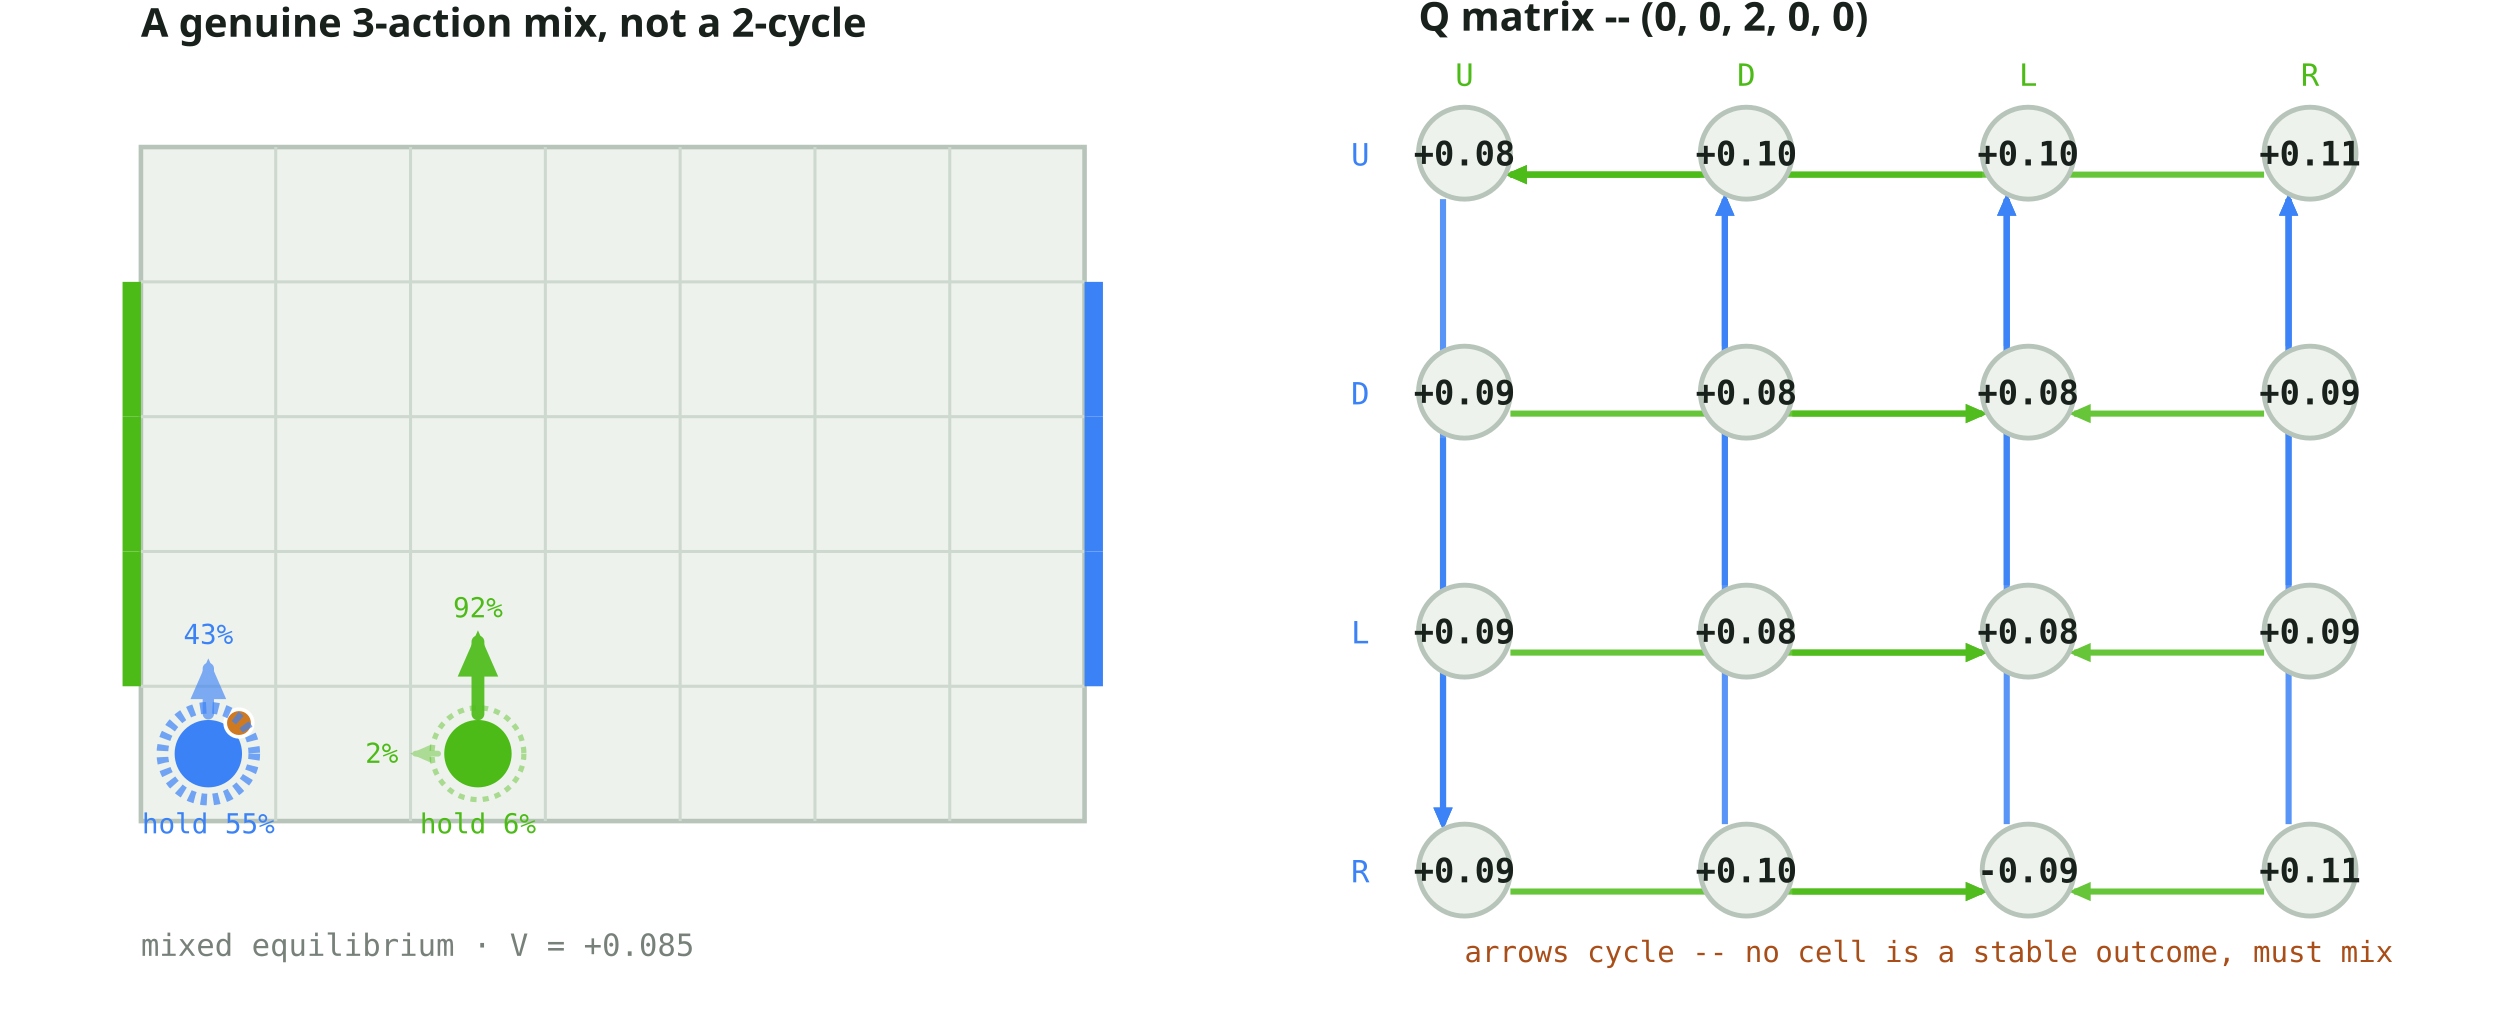
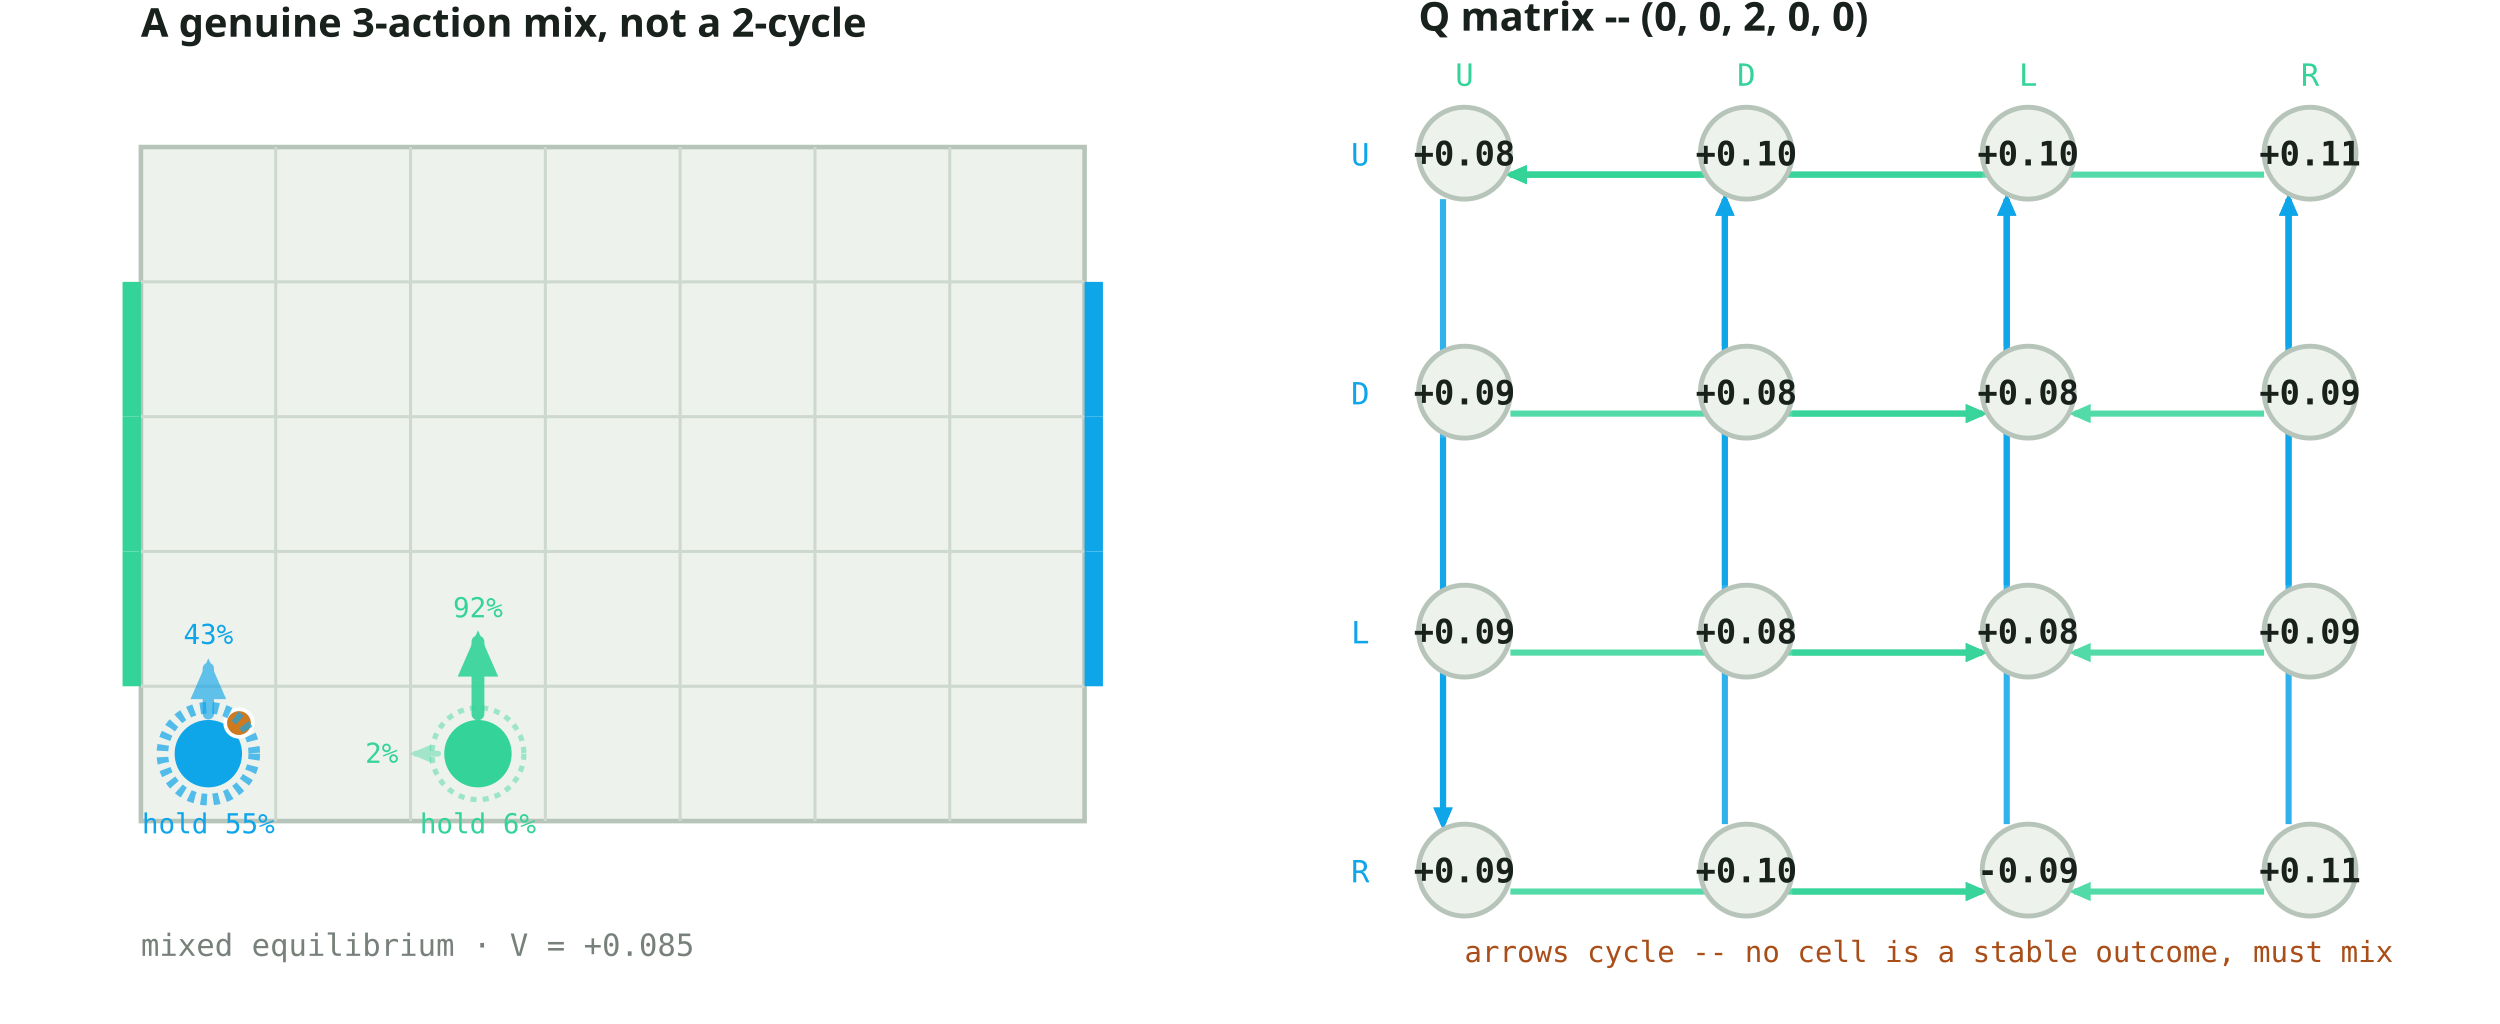
<svg xmlns="http://www.w3.org/2000/svg" viewBox="0 0 816 334" role="img" aria-label="panel">
  <g transform="translate(16.0 18.0)">
    <clipPath id="pnl0">
      <rect x="-16.0" y="-16.0" width="400.0" height="330.0" />
    </clipPath>
    <g clip-path="url(#pnl0)">
      <defs>
        <marker id="ah-2f6bb0" viewBox="0 0 8 8" refX="6" refY="4" markerWidth="3.6" markerHeight="3.6" orient="auto">
-           <path d="M0 0.5 L8 4 L0 7.5 z" fill="var(--p0, #3B82F6)" />
+           <path d="M0 0.5 L8 4 L0 7.5 z" fill="var(--p0, #0EA5E9)" />
        </marker>
        <marker id="ah-2f8a52" viewBox="0 0 8 8" refX="6" refY="4" markerWidth="3.6" markerHeight="3.6" orient="auto">
-           <path d="M0 0.5 L8 4 L0 7.5 z" fill="var(--p1, #4CBB17)" />
+           <path d="M0 0.5 L8 4 L0 7.5 z" fill="var(--p1, #34D399)" />
        </marker>
      </defs>
      <rect x="30" y="30" width="308" height="220" fill="var(--tint, #eef2ec)" stroke="var(--rule-strong, #b7c4b9)" stroke-width="1.5" />
      <line x1="74" y1="30" x2="74" y2="250" stroke="var(--rule, #cdd8ce)" stroke-width="1" />
      <line x1="118" y1="30" x2="118" y2="250" stroke="var(--rule, #cdd8ce)" stroke-width="1" />
      <line x1="162" y1="30" x2="162" y2="250" stroke="var(--rule, #cdd8ce)" stroke-width="1" />
      <line x1="206" y1="30" x2="206" y2="250" stroke="var(--rule, #cdd8ce)" stroke-width="1" />
      <line x1="250" y1="30" x2="250" y2="250" stroke="var(--rule, #cdd8ce)" stroke-width="1" />
      <line x1="294" y1="30" x2="294" y2="250" stroke="var(--rule, #cdd8ce)" stroke-width="1" />
      <line x1="30" y1="74" x2="338" y2="74" stroke="var(--rule, #cdd8ce)" stroke-width="1" />
      <line x1="30" y1="118" x2="338" y2="118" stroke="var(--rule, #cdd8ce)" stroke-width="1" />
      <line x1="30" y1="162" x2="338" y2="162" stroke="var(--rule, #cdd8ce)" stroke-width="1" />
      <line x1="30" y1="206" x2="338" y2="206" stroke="var(--rule, #cdd8ce)" stroke-width="1" />
-       <rect x="24" y="162" width="6" height="44" fill="var(--p1, #4CBB17)" />
-       <rect x="338" y="162" width="6" height="44" fill="var(--p0, #3B82F6)" />
-       <rect x="24" y="118" width="6" height="44" fill="var(--p1, #4CBB17)" />
-       <rect x="338" y="118" width="6" height="44" fill="var(--p0, #3B82F6)" />
-       <rect x="24" y="74" width="6" height="44" fill="var(--p1, #4CBB17)" />
-       <rect x="338" y="74" width="6" height="44" fill="var(--p0, #3B82F6)" />
-       <circle cx="52.0" cy="228.0" r="11" fill="var(--p0, #3B82F6)" />
-       <circle cx="140.0" cy="228.0" r="11" fill="var(--p1, #4CBB17)" />
+       <rect x="24" y="162" width="6" height="44" fill="var(--p1, #34D399)" />
+       <rect x="338" y="162" width="6" height="44" fill="var(--p0, #0EA5E9)" />
+       <rect x="24" y="118" width="6" height="44" fill="var(--p1, #34D399)" />
+       <rect x="338" y="118" width="6" height="44" fill="var(--p0, #0EA5E9)" />
+       <rect x="24" y="74" width="6" height="44" fill="var(--p1, #34D399)" />
+       <rect x="338" y="74" width="6" height="44" fill="var(--p0, #0EA5E9)" />
+       <circle cx="52.0" cy="228.0" r="11" fill="var(--p0, #0EA5E9)" />
+       <circle cx="140.0" cy="228.0" r="11" fill="var(--p1, #34D399)" />
      <circle cx="62.0" cy="218.0" r="4.5" fill="var(--ball, #cf7a20)" stroke="var(--paper, #ffffff)" stroke-width="1.2" />
-       <circle cx="52.0" cy="228.0" r="15" fill="none" stroke="var(--p0, #3B82F6)" stroke-width="3.8" stroke-dasharray="2 2" opacity="0.70" />
-       <text x="52.0" y="254.0" text-anchor="middle" font-family="ui-monospace,monospace" font-size="9" fill="var(--p0, #3B82F6)">hold 55%</text>
-       <line x1="52.0" y1="215.0" x2="52.0" y2="200.2" stroke="var(--p0, #3B82F6)" stroke-width="3.7" stroke-linecap="round" opacity="0.64" marker-end="url(#ah-2f6bb0)" />
-       <text x="52.0" y="192.2" text-anchor="middle" font-family="ui-monospace,monospace" font-size="9" fill="var(--p0, #3B82F6)">43%</text>
-       <circle cx="140.0" cy="228.0" r="15" fill="none" stroke="var(--p1, #4CBB17)" stroke-width="1.7" stroke-dasharray="2 2" opacity="0.43" />
-       <text x="140.0" y="254.0" text-anchor="middle" font-family="ui-monospace,monospace" font-size="9" fill="var(--p1, #4CBB17)">hold 6%</text>
-       <line x1="140.0" y1="215.0" x2="140.0" y2="191.5" stroke="var(--p1, #4CBB17)" stroke-width="4.2" stroke-linecap="round" opacity="0.91" marker-end="url(#ah-2f8a52)" />
-       <text x="140.0" y="183.5" text-anchor="middle" font-family="ui-monospace,monospace" font-size="9" fill="var(--p1, #4CBB17)">92%</text>
-       <line x1="127.0" y1="228.0" x2="119.6" y2="228.0" stroke="var(--p1, #4CBB17)" stroke-width="1.9" stroke-linecap="round" opacity="0.41" marker-end="url(#ah-2f8a52)" />
-       <text x="108.6" y="231.0" text-anchor="middle" font-family="ui-monospace,monospace" font-size="9" fill="var(--p1, #4CBB17)">2%</text>
+       <circle cx="52.0" cy="228.0" r="15" fill="none" stroke="var(--p0, #0EA5E9)" stroke-width="3.8" stroke-dasharray="2 2" opacity="0.70" />
+       <text x="52.0" y="254.0" text-anchor="middle" font-family="ui-monospace,monospace" font-size="9" fill="var(--p0, #0EA5E9)">hold 55%</text>
+       <line x1="52.0" y1="215.0" x2="52.0" y2="200.2" stroke="var(--p0, #0EA5E9)" stroke-width="3.7" stroke-linecap="round" opacity="0.64" marker-end="url(#ah-2f6bb0)" />
+       <text x="52.0" y="192.2" text-anchor="middle" font-family="ui-monospace,monospace" font-size="9" fill="var(--p0, #0EA5E9)">43%</text>
+       <circle cx="140.0" cy="228.0" r="15" fill="none" stroke="var(--p1, #34D399)" stroke-width="1.7" stroke-dasharray="2 2" opacity="0.43" />
+       <text x="140.0" y="254.0" text-anchor="middle" font-family="ui-monospace,monospace" font-size="9" fill="var(--p1, #34D399)">hold 6%</text>
+       <line x1="140.0" y1="215.0" x2="140.0" y2="191.5" stroke="var(--p1, #34D399)" stroke-width="4.2" stroke-linecap="round" opacity="0.91" marker-end="url(#ah-2f8a52)" />
+       <text x="140.0" y="183.5" text-anchor="middle" font-family="ui-monospace,monospace" font-size="9" fill="var(--p1, #34D399)">92%</text>
+       <line x1="127.0" y1="228.0" x2="119.6" y2="228.0" stroke="var(--p1, #34D399)" stroke-width="1.9" stroke-linecap="round" opacity="0.41" marker-end="url(#ah-2f8a52)" />
+       <text x="108.6" y="231.0" text-anchor="middle" font-family="ui-monospace,monospace" font-size="9" fill="var(--p1, #34D399)">2%</text>
      <text x="30" y="294" font-family="ui-monospace,monospace" font-size="10" fill="var(--ink-faint, #77817a)">mixed equilibrium · V = +0.085</text>
      <text x="30" y="-6" font-family="Barlow Semi Condensed,sans-serif" font-weight="600" font-size="13" fill="var(--ink, #19211c)">A genuine 3-action mix, not a 2-cycle</text>
    </g>
  </g>
  <g transform="translate(432.0 16.0)">
    <clipPath id="pnl1">
      <rect x="-16.0" y="-16.0" width="400.0" height="334.0" />
    </clipPath>
    <g clip-path="url(#pnl1)">
      <text x="31" y="-6" font-family="Barlow Semi Condensed,sans-serif" font-weight="600" font-size="13" fill="var(--ink, #19211c)">Q matrix -- (0, 0, 2, 0, 0)</text>
      <defs>
        <marker id="ah-2f6bb0" viewBox="0 0 8 8" refX="6" refY="4" markerWidth="3.6" markerHeight="3.6" orient="auto">
-           <path d="M0 0.5 L8 4 L0 7.5 z" fill="var(--p0, #3B82F6)" />
+           <path d="M0 0.5 L8 4 L0 7.5 z" fill="var(--p0, #0EA5E9)" />
        </marker>
        <marker id="ah-2f8a52" viewBox="0 0 8 8" refX="6" refY="4" markerWidth="3.6" markerHeight="3.6" orient="auto">
-           <path d="M0 0.5 L8 4 L0 7.5 z" fill="var(--p1, #4CBB17)" />
+           <path d="M0 0.5 L8 4 L0 7.5 z" fill="var(--p1, #34D399)" />
        </marker>
      </defs>
-       <text x="46" y="12" text-anchor="middle" font-family="ui-monospace,monospace" font-size="10" fill="var(--p1, #4CBB17)">U</text>
-       <text x="138" y="12" text-anchor="middle" font-family="ui-monospace,monospace" font-size="10" fill="var(--p1, #4CBB17)">D</text>
-       <text x="230" y="12" text-anchor="middle" font-family="ui-monospace,monospace" font-size="10" fill="var(--p1, #4CBB17)">L</text>
-       <text x="322" y="12" text-anchor="middle" font-family="ui-monospace,monospace" font-size="10" fill="var(--p1, #4CBB17)">R</text>
-       <text x="12" y="38" text-anchor="middle" font-family="ui-monospace,monospace" font-size="10" fill="var(--p0, #3B82F6)">U</text>
-       <text x="12" y="116" text-anchor="middle" font-family="ui-monospace,monospace" font-size="10" fill="var(--p0, #3B82F6)">D</text>
-       <text x="12" y="194" text-anchor="middle" font-family="ui-monospace,monospace" font-size="10" fill="var(--p0, #3B82F6)">L</text>
-       <text x="12" y="272" text-anchor="middle" font-family="ui-monospace,monospace" font-size="10" fill="var(--p0, #3B82F6)">R</text>
-       <line x1="39.0" y1="49.0" x2="39.0" y2="253.0" stroke="var(--p0, #3B82F6)" stroke-width="2" marker-end="url(#ah-2f6bb0)" opacity=".85" />
-       <line x1="39.0" y1="127.0" x2="39.0" y2="253.0" stroke="var(--p0, #3B82F6)" stroke-width="2" marker-end="url(#ah-2f6bb0)" opacity=".85" />
-       <line x1="39.0" y1="205.0" x2="39.0" y2="253.0" stroke="var(--p0, #3B82F6)" stroke-width="2" marker-end="url(#ah-2f6bb0)" opacity=".85" />
-       <line x1="131.0" y1="97.0" x2="131.0" y2="49.0" stroke="var(--p0, #3B82F6)" stroke-width="2" marker-end="url(#ah-2f6bb0)" opacity=".85" />
-       <line x1="131.0" y1="175.0" x2="131.0" y2="49.0" stroke="var(--p0, #3B82F6)" stroke-width="2" marker-end="url(#ah-2f6bb0)" opacity=".85" />
-       <line x1="131.0" y1="253.0" x2="131.0" y2="49.0" stroke="var(--p0, #3B82F6)" stroke-width="2" marker-end="url(#ah-2f6bb0)" opacity=".85" />
-       <line x1="223.0" y1="97.0" x2="223.0" y2="49.0" stroke="var(--p0, #3B82F6)" stroke-width="2" marker-end="url(#ah-2f6bb0)" opacity=".85" />
-       <line x1="223.0" y1="175.0" x2="223.0" y2="49.0" stroke="var(--p0, #3B82F6)" stroke-width="2" marker-end="url(#ah-2f6bb0)" opacity=".85" />
-       <line x1="223.0" y1="253.0" x2="223.0" y2="49.0" stroke="var(--p0, #3B82F6)" stroke-width="2" marker-end="url(#ah-2f6bb0)" opacity=".85" />
-       <line x1="315.0" y1="97.0" x2="315.0" y2="49.0" stroke="var(--p0, #3B82F6)" stroke-width="2" marker-end="url(#ah-2f6bb0)" opacity=".85" />
-       <line x1="315.0" y1="175.0" x2="315.0" y2="49.0" stroke="var(--p0, #3B82F6)" stroke-width="2" marker-end="url(#ah-2f6bb0)" opacity=".85" />
-       <line x1="315.0" y1="253.0" x2="315.0" y2="49.0" stroke="var(--p0, #3B82F6)" stroke-width="2" marker-end="url(#ah-2f6bb0)" opacity=".85" />
-       <line x1="123.0" y1="41.0" x2="61.0" y2="41.0" stroke="var(--p1, #4CBB17)" stroke-width="2" marker-end="url(#ah-2f8a52)" opacity=".85" />
-       <line x1="215.0" y1="41.0" x2="61.0" y2="41.0" stroke="var(--p1, #4CBB17)" stroke-width="2" marker-end="url(#ah-2f8a52)" opacity=".85" />
-       <line x1="307.0" y1="41.0" x2="61.0" y2="41.0" stroke="var(--p1, #4CBB17)" stroke-width="2" marker-end="url(#ah-2f8a52)" opacity=".85" />
-       <line x1="61.0" y1="119.0" x2="215.0" y2="119.0" stroke="var(--p1, #4CBB17)" stroke-width="2" marker-end="url(#ah-2f8a52)" opacity=".85" />
-       <line x1="153.0" y1="119.0" x2="215.0" y2="119.0" stroke="var(--p1, #4CBB17)" stroke-width="2" marker-end="url(#ah-2f8a52)" opacity=".85" />
-       <line x1="307.0" y1="119.0" x2="245.0" y2="119.0" stroke="var(--p1, #4CBB17)" stroke-width="2" marker-end="url(#ah-2f8a52)" opacity=".85" />
-       <line x1="61.0" y1="197.0" x2="215.0" y2="197.0" stroke="var(--p1, #4CBB17)" stroke-width="2" marker-end="url(#ah-2f8a52)" opacity=".85" />
-       <line x1="153.0" y1="197.0" x2="215.0" y2="197.0" stroke="var(--p1, #4CBB17)" stroke-width="2" marker-end="url(#ah-2f8a52)" opacity=".85" />
-       <line x1="307.0" y1="197.0" x2="245.0" y2="197.0" stroke="var(--p1, #4CBB17)" stroke-width="2" marker-end="url(#ah-2f8a52)" opacity=".85" />
-       <line x1="61.0" y1="275.0" x2="215.0" y2="275.0" stroke="var(--p1, #4CBB17)" stroke-width="2" marker-end="url(#ah-2f8a52)" opacity=".85" />
-       <line x1="153.0" y1="275.0" x2="215.0" y2="275.0" stroke="var(--p1, #4CBB17)" stroke-width="2" marker-end="url(#ah-2f8a52)" opacity=".85" />
-       <line x1="307.0" y1="275.0" x2="245.0" y2="275.0" stroke="var(--p1, #4CBB17)" stroke-width="2" marker-end="url(#ah-2f8a52)" opacity=".85" />
+       <text x="46" y="12" text-anchor="middle" font-family="ui-monospace,monospace" font-size="10" fill="var(--p1, #34D399)">U</text>
+       <text x="138" y="12" text-anchor="middle" font-family="ui-monospace,monospace" font-size="10" fill="var(--p1, #34D399)">D</text>
+       <text x="230" y="12" text-anchor="middle" font-family="ui-monospace,monospace" font-size="10" fill="var(--p1, #34D399)">L</text>
+       <text x="322" y="12" text-anchor="middle" font-family="ui-monospace,monospace" font-size="10" fill="var(--p1, #34D399)">R</text>
+       <text x="12" y="38" text-anchor="middle" font-family="ui-monospace,monospace" font-size="10" fill="var(--p0, #0EA5E9)">U</text>
+       <text x="12" y="116" text-anchor="middle" font-family="ui-monospace,monospace" font-size="10" fill="var(--p0, #0EA5E9)">D</text>
+       <text x="12" y="194" text-anchor="middle" font-family="ui-monospace,monospace" font-size="10" fill="var(--p0, #0EA5E9)">L</text>
+       <text x="12" y="272" text-anchor="middle" font-family="ui-monospace,monospace" font-size="10" fill="var(--p0, #0EA5E9)">R</text>
+       <line x1="39.0" y1="49.0" x2="39.0" y2="253.0" stroke="var(--p0, #0EA5E9)" stroke-width="2" marker-end="url(#ah-2f6bb0)" opacity=".85" />
+       <line x1="39.0" y1="127.0" x2="39.0" y2="253.0" stroke="var(--p0, #0EA5E9)" stroke-width="2" marker-end="url(#ah-2f6bb0)" opacity=".85" />
+       <line x1="39.0" y1="205.0" x2="39.0" y2="253.0" stroke="var(--p0, #0EA5E9)" stroke-width="2" marker-end="url(#ah-2f6bb0)" opacity=".85" />
+       <line x1="131.0" y1="97.0" x2="131.0" y2="49.0" stroke="var(--p0, #0EA5E9)" stroke-width="2" marker-end="url(#ah-2f6bb0)" opacity=".85" />
+       <line x1="131.0" y1="175.0" x2="131.0" y2="49.0" stroke="var(--p0, #0EA5E9)" stroke-width="2" marker-end="url(#ah-2f6bb0)" opacity=".85" />
+       <line x1="131.0" y1="253.0" x2="131.0" y2="49.0" stroke="var(--p0, #0EA5E9)" stroke-width="2" marker-end="url(#ah-2f6bb0)" opacity=".85" />
+       <line x1="223.0" y1="97.0" x2="223.0" y2="49.0" stroke="var(--p0, #0EA5E9)" stroke-width="2" marker-end="url(#ah-2f6bb0)" opacity=".85" />
+       <line x1="223.0" y1="175.0" x2="223.0" y2="49.0" stroke="var(--p0, #0EA5E9)" stroke-width="2" marker-end="url(#ah-2f6bb0)" opacity=".85" />
+       <line x1="223.0" y1="253.0" x2="223.0" y2="49.0" stroke="var(--p0, #0EA5E9)" stroke-width="2" marker-end="url(#ah-2f6bb0)" opacity=".85" />
+       <line x1="315.0" y1="97.0" x2="315.0" y2="49.0" stroke="var(--p0, #0EA5E9)" stroke-width="2" marker-end="url(#ah-2f6bb0)" opacity=".85" />
+       <line x1="315.0" y1="175.0" x2="315.0" y2="49.0" stroke="var(--p0, #0EA5E9)" stroke-width="2" marker-end="url(#ah-2f6bb0)" opacity=".85" />
+       <line x1="315.0" y1="253.0" x2="315.0" y2="49.0" stroke="var(--p0, #0EA5E9)" stroke-width="2" marker-end="url(#ah-2f6bb0)" opacity=".85" />
+       <line x1="123.0" y1="41.0" x2="61.0" y2="41.0" stroke="var(--p1, #34D399)" stroke-width="2" marker-end="url(#ah-2f8a52)" opacity=".85" />
+       <line x1="215.0" y1="41.0" x2="61.0" y2="41.0" stroke="var(--p1, #34D399)" stroke-width="2" marker-end="url(#ah-2f8a52)" opacity=".85" />
+       <line x1="307.0" y1="41.0" x2="61.0" y2="41.0" stroke="var(--p1, #34D399)" stroke-width="2" marker-end="url(#ah-2f8a52)" opacity=".85" />
+       <line x1="61.0" y1="119.0" x2="215.0" y2="119.0" stroke="var(--p1, #34D399)" stroke-width="2" marker-end="url(#ah-2f8a52)" opacity=".85" />
+       <line x1="153.0" y1="119.0" x2="215.0" y2="119.0" stroke="var(--p1, #34D399)" stroke-width="2" marker-end="url(#ah-2f8a52)" opacity=".85" />
+       <line x1="307.0" y1="119.0" x2="245.0" y2="119.0" stroke="var(--p1, #34D399)" stroke-width="2" marker-end="url(#ah-2f8a52)" opacity=".85" />
+       <line x1="61.0" y1="197.0" x2="215.0" y2="197.0" stroke="var(--p1, #34D399)" stroke-width="2" marker-end="url(#ah-2f8a52)" opacity=".85" />
+       <line x1="153.0" y1="197.0" x2="215.0" y2="197.0" stroke="var(--p1, #34D399)" stroke-width="2" marker-end="url(#ah-2f8a52)" opacity=".85" />
+       <line x1="307.0" y1="197.0" x2="245.0" y2="197.0" stroke="var(--p1, #34D399)" stroke-width="2" marker-end="url(#ah-2f8a52)" opacity=".85" />
+       <line x1="61.0" y1="275.0" x2="215.0" y2="275.0" stroke="var(--p1, #34D399)" stroke-width="2" marker-end="url(#ah-2f8a52)" opacity=".85" />
+       <line x1="153.0" y1="275.0" x2="215.0" y2="275.0" stroke="var(--p1, #34D399)" stroke-width="2" marker-end="url(#ah-2f8a52)" opacity=".85" />
+       <line x1="307.0" y1="275.0" x2="245.0" y2="275.0" stroke="var(--p1, #34D399)" stroke-width="2" marker-end="url(#ah-2f8a52)" opacity=".85" />
      <circle cx="46.0" cy="34.0" r="15" fill="var(--tint, #eef2ec)" stroke="var(--rule-strong, #b7c4b9)" stroke-width="1.6" />
      <text x="46.0" y="38.0" text-anchor="middle" font-family="ui-monospace,monospace" font-weight="600" font-size="11" fill="var(--ink, #19211c)">+0.08</text>
      <circle cx="138.0" cy="34.0" r="15" fill="var(--tint, #eef2ec)" stroke="var(--rule-strong, #b7c4b9)" stroke-width="1.6" />
      <text x="138.0" y="38.0" text-anchor="middle" font-family="ui-monospace,monospace" font-weight="600" font-size="11" fill="var(--ink, #19211c)">+0.10</text>
      <circle cx="230.0" cy="34.0" r="15" fill="var(--tint, #eef2ec)" stroke="var(--rule-strong, #b7c4b9)" stroke-width="1.6" />
      <text x="230.0" y="38.0" text-anchor="middle" font-family="ui-monospace,monospace" font-weight="600" font-size="11" fill="var(--ink, #19211c)">+0.10</text>
      <circle cx="322.0" cy="34.0" r="15" fill="var(--tint, #eef2ec)" stroke="var(--rule-strong, #b7c4b9)" stroke-width="1.6" />
      <text x="322.0" y="38.0" text-anchor="middle" font-family="ui-monospace,monospace" font-weight="600" font-size="11" fill="var(--ink, #19211c)">+0.11</text>
      <circle cx="46.0" cy="112.0" r="15" fill="var(--tint, #eef2ec)" stroke="var(--rule-strong, #b7c4b9)" stroke-width="1.6" />
      <text x="46.0" y="116.0" text-anchor="middle" font-family="ui-monospace,monospace" font-weight="600" font-size="11" fill="var(--ink, #19211c)">+0.09</text>
      <circle cx="138.0" cy="112.0" r="15" fill="var(--tint, #eef2ec)" stroke="var(--rule-strong, #b7c4b9)" stroke-width="1.6" />
      <text x="138.0" y="116.0" text-anchor="middle" font-family="ui-monospace,monospace" font-weight="600" font-size="11" fill="var(--ink, #19211c)">+0.08</text>
      <circle cx="230.0" cy="112.0" r="15" fill="var(--tint, #eef2ec)" stroke="var(--rule-strong, #b7c4b9)" stroke-width="1.6" />
      <text x="230.0" y="116.0" text-anchor="middle" font-family="ui-monospace,monospace" font-weight="600" font-size="11" fill="var(--ink, #19211c)">+0.08</text>
      <circle cx="322.0" cy="112.0" r="15" fill="var(--tint, #eef2ec)" stroke="var(--rule-strong, #b7c4b9)" stroke-width="1.6" />
      <text x="322.0" y="116.0" text-anchor="middle" font-family="ui-monospace,monospace" font-weight="600" font-size="11" fill="var(--ink, #19211c)">+0.09</text>
      <circle cx="46.0" cy="190.0" r="15" fill="var(--tint, #eef2ec)" stroke="var(--rule-strong, #b7c4b9)" stroke-width="1.6" />
      <text x="46.0" y="194.0" text-anchor="middle" font-family="ui-monospace,monospace" font-weight="600" font-size="11" fill="var(--ink, #19211c)">+0.09</text>
      <circle cx="138.0" cy="190.0" r="15" fill="var(--tint, #eef2ec)" stroke="var(--rule-strong, #b7c4b9)" stroke-width="1.6" />
      <text x="138.0" y="194.0" text-anchor="middle" font-family="ui-monospace,monospace" font-weight="600" font-size="11" fill="var(--ink, #19211c)">+0.08</text>
      <circle cx="230.0" cy="190.0" r="15" fill="var(--tint, #eef2ec)" stroke="var(--rule-strong, #b7c4b9)" stroke-width="1.6" />
      <text x="230.0" y="194.0" text-anchor="middle" font-family="ui-monospace,monospace" font-weight="600" font-size="11" fill="var(--ink, #19211c)">+0.08</text>
      <circle cx="322.0" cy="190.0" r="15" fill="var(--tint, #eef2ec)" stroke="var(--rule-strong, #b7c4b9)" stroke-width="1.6" />
      <text x="322.0" y="194.0" text-anchor="middle" font-family="ui-monospace,monospace" font-weight="600" font-size="11" fill="var(--ink, #19211c)">+0.09</text>
      <circle cx="46.0" cy="268.0" r="15" fill="var(--tint, #eef2ec)" stroke="var(--rule-strong, #b7c4b9)" stroke-width="1.6" />
      <text x="46.0" y="272.0" text-anchor="middle" font-family="ui-monospace,monospace" font-weight="600" font-size="11" fill="var(--ink, #19211c)">+0.09</text>
      <circle cx="138.0" cy="268.0" r="15" fill="var(--tint, #eef2ec)" stroke="var(--rule-strong, #b7c4b9)" stroke-width="1.6" />
      <text x="138.0" y="272.0" text-anchor="middle" font-family="ui-monospace,monospace" font-weight="600" font-size="11" fill="var(--ink, #19211c)">+0.10</text>
      <circle cx="230.0" cy="268.0" r="15" fill="var(--tint, #eef2ec)" stroke="var(--rule-strong, #b7c4b9)" stroke-width="1.6" />
      <text x="230.0" y="272.0" text-anchor="middle" font-family="ui-monospace,monospace" font-weight="600" font-size="11" fill="var(--ink, #19211c)">-0.09</text>
      <circle cx="322.0" cy="268.0" r="15" fill="var(--tint, #eef2ec)" stroke="var(--rule-strong, #b7c4b9)" stroke-width="1.6" />
      <text x="322.0" y="272.0" text-anchor="middle" font-family="ui-monospace,monospace" font-weight="600" font-size="11" fill="var(--ink, #19211c)">+0.11</text>
      <text x="46" y="298" font-family="ui-monospace,monospace" font-size="9.5" fill="#a94e18">arrows cycle -- no cell is a stable outcome, must mix</text>
    </g>
  </g>
</svg>
